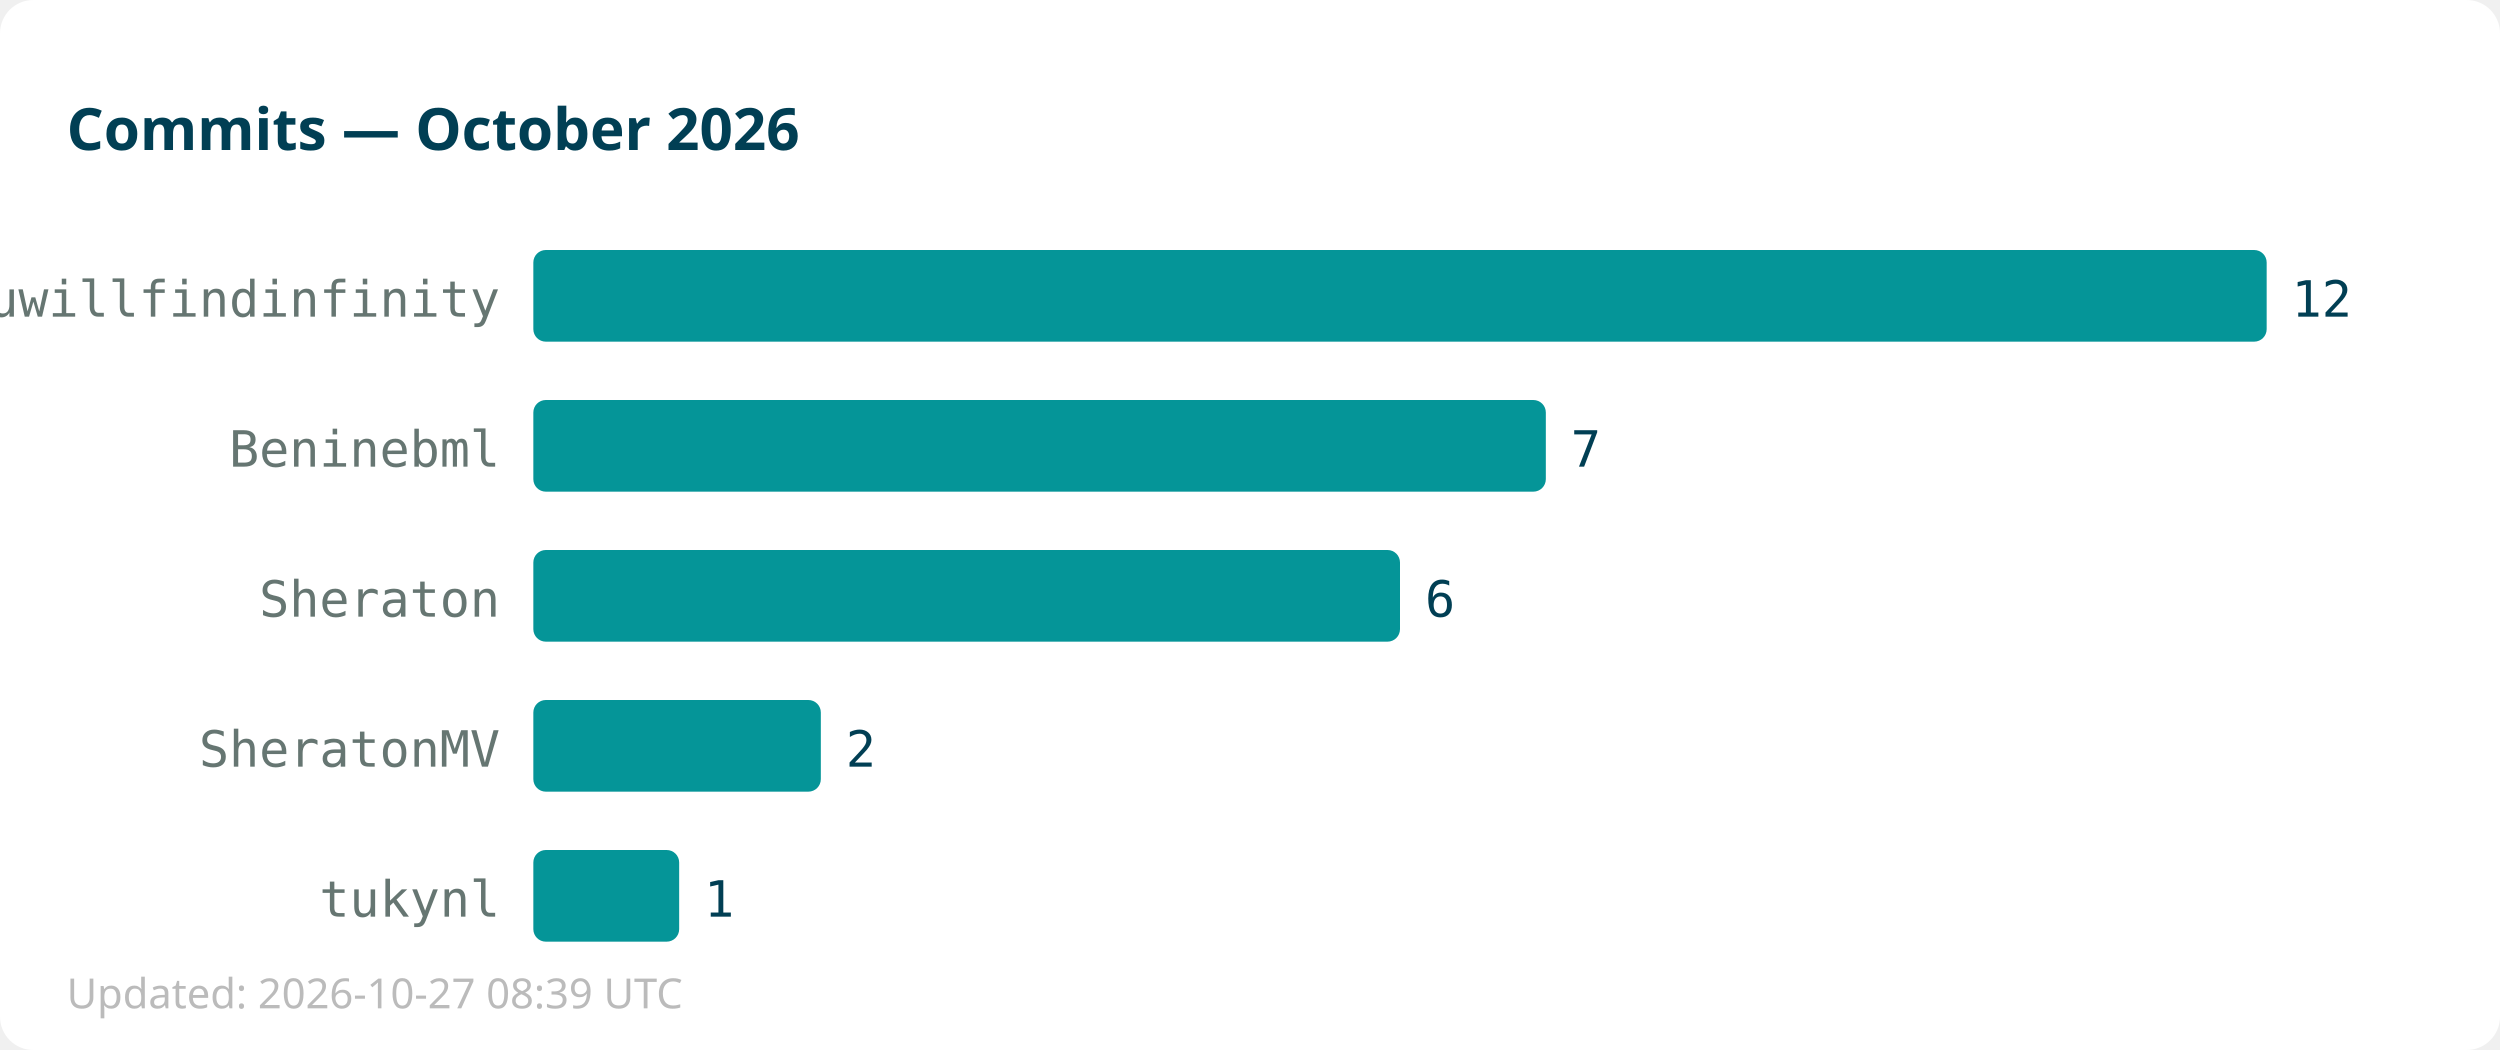
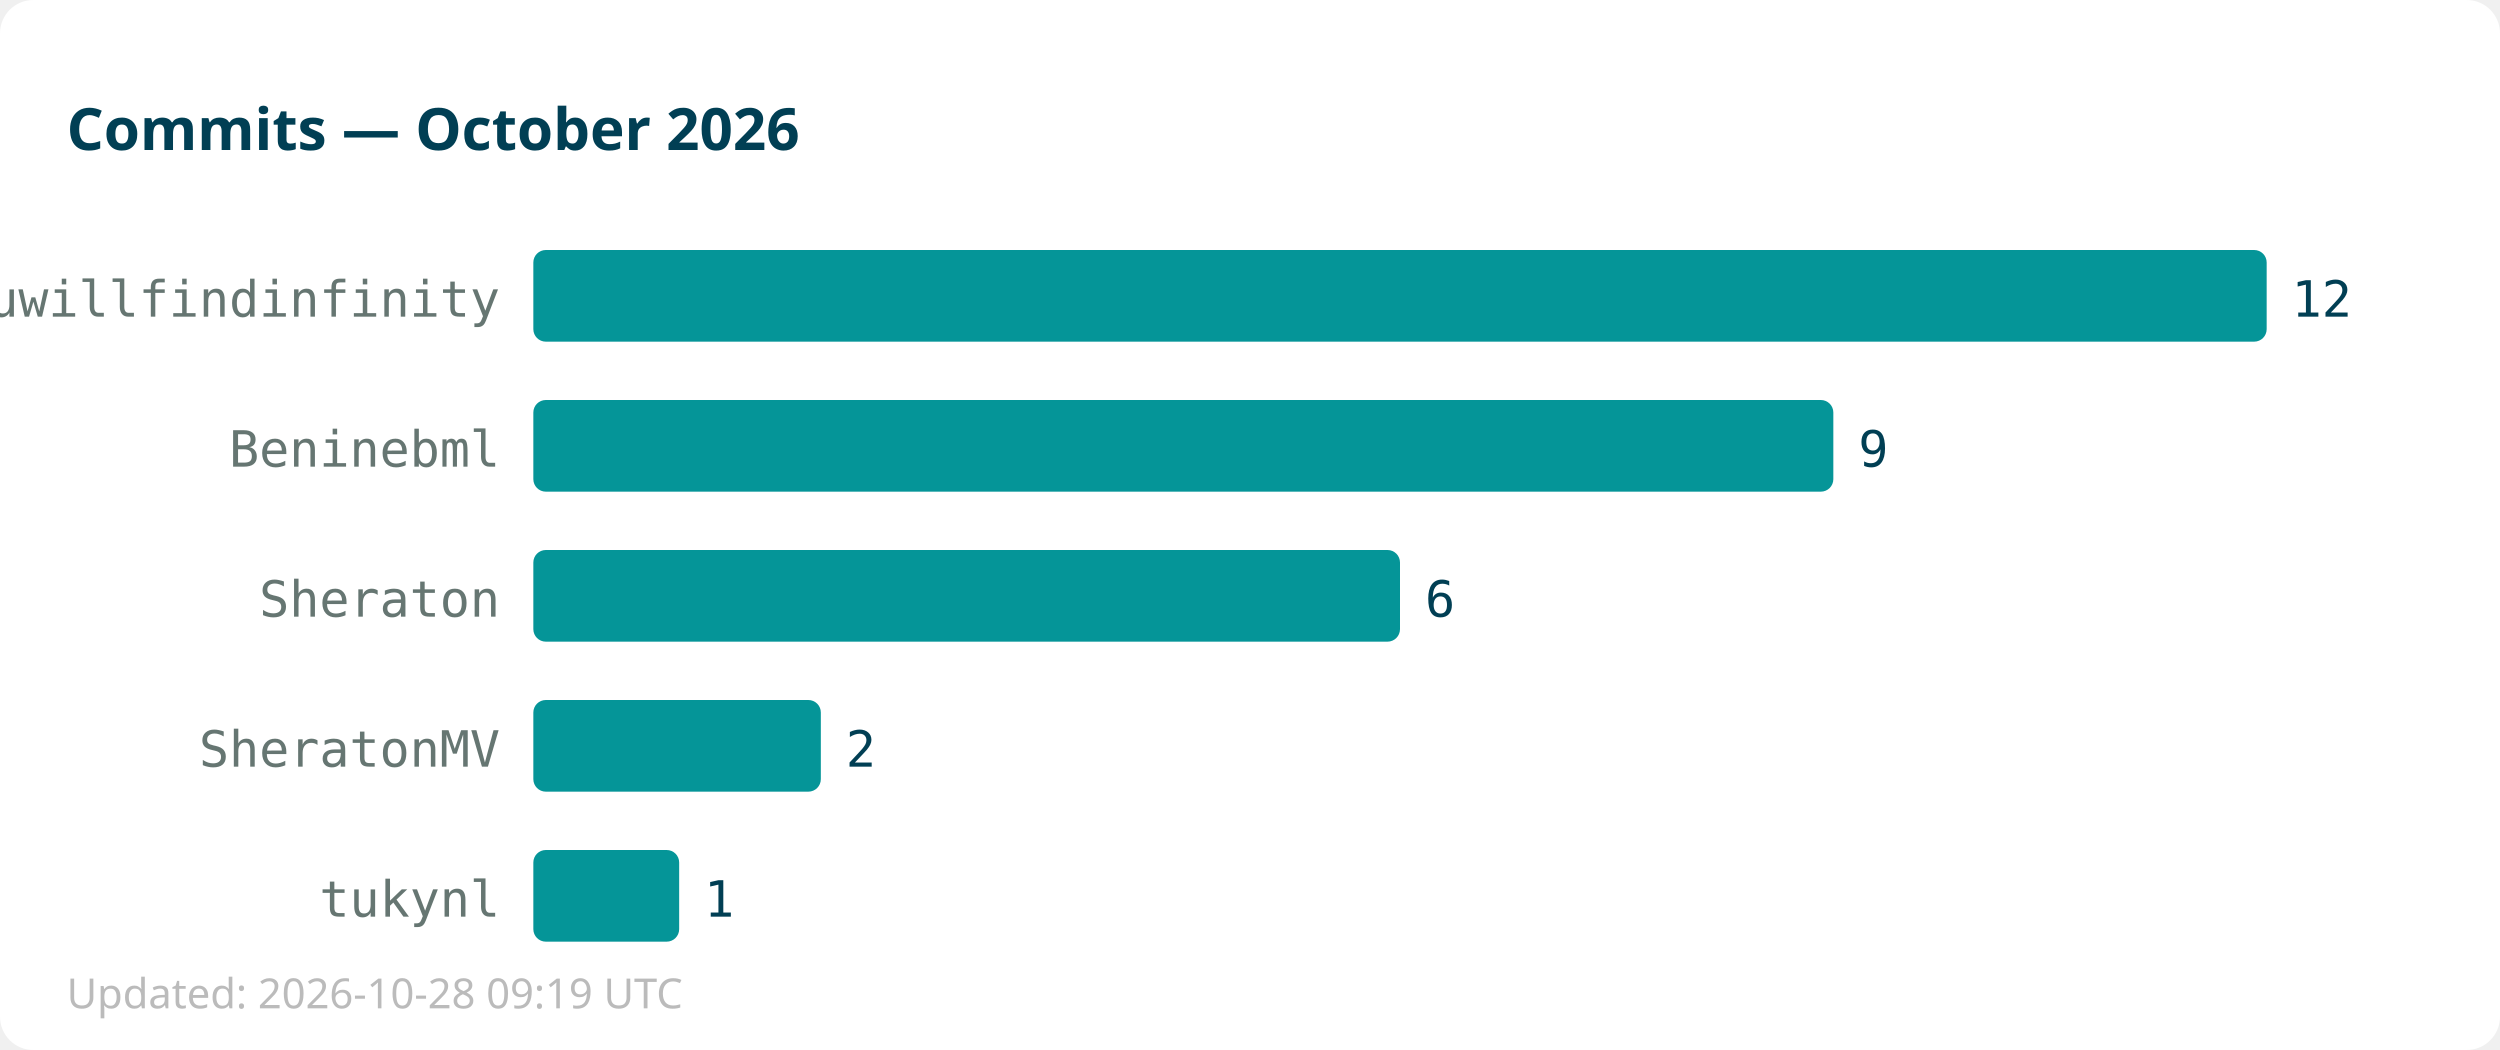
<svg xmlns="http://www.w3.org/2000/svg" width="600" height="252">
  <rect width="600" height="252" fill="#ffffff" rx="8" />
  <text x="16" y="36" font-family="sans-serif" font-size="14" font-weight="bold" fill="#013f54">Commits — October 2026</text>
  <text x="120" y="76" text-anchor="end" font-family="monospace" font-size="12" fill="#667672">youwillfindinfinity</text>
  <rect x="128" y="60" width="416" height="22" fill="#059598" rx="3" />
  <text x="550" y="76" font-family="monospace" font-size="12" fill="#013f54">12</text>
  <text x="120" y="112" text-anchor="end" font-family="monospace" font-size="12" fill="#667672">Beninebml</text>
-   <rect x="128" y="96" width="243" height="22" fill="#059598" rx="3" />
-   <text x="377" y="112" font-family="monospace" font-size="12" fill="#013f54">7</text>
+   <rect x="128" y="96" width="312" height="22" fill="#059598" rx="3" />
+   <text x="446" y="112" font-family="monospace" font-size="12" fill="#013f54">9</text>
  <text x="120" y="148" text-anchor="end" font-family="monospace" font-size="12" fill="#667672">Sheraton</text>
  <rect x="128" y="132" width="208" height="22" fill="#059598" rx="3" />
  <text x="342" y="148" font-family="monospace" font-size="12" fill="#013f54">6</text>
  <text x="120" y="184" text-anchor="end" font-family="monospace" font-size="12" fill="#667672">SheratonMV</text>
  <rect x="128" y="168" width="69" height="22" fill="#059598" rx="3" />
  <text x="203" y="184" font-family="monospace" font-size="12" fill="#013f54">2</text>
  <text x="120" y="220" text-anchor="end" font-family="monospace" font-size="12" fill="#667672">tukynl</text>
  <rect x="128" y="204" width="35" height="22" fill="#059598" rx="3" />
  <text x="169" y="220" font-family="monospace" font-size="12" fill="#013f54">1</text>
-   <text x="16" y="242" font-family="sans-serif" font-size="10" fill="#bbbbbb">Updated: 2026-10-27 08:39 UTC</text>
+   <text x="16" y="242" font-family="sans-serif" font-size="10" fill="#bbbbbb">Updated: 2026-10-28 09:19 UTC</text>
</svg>
